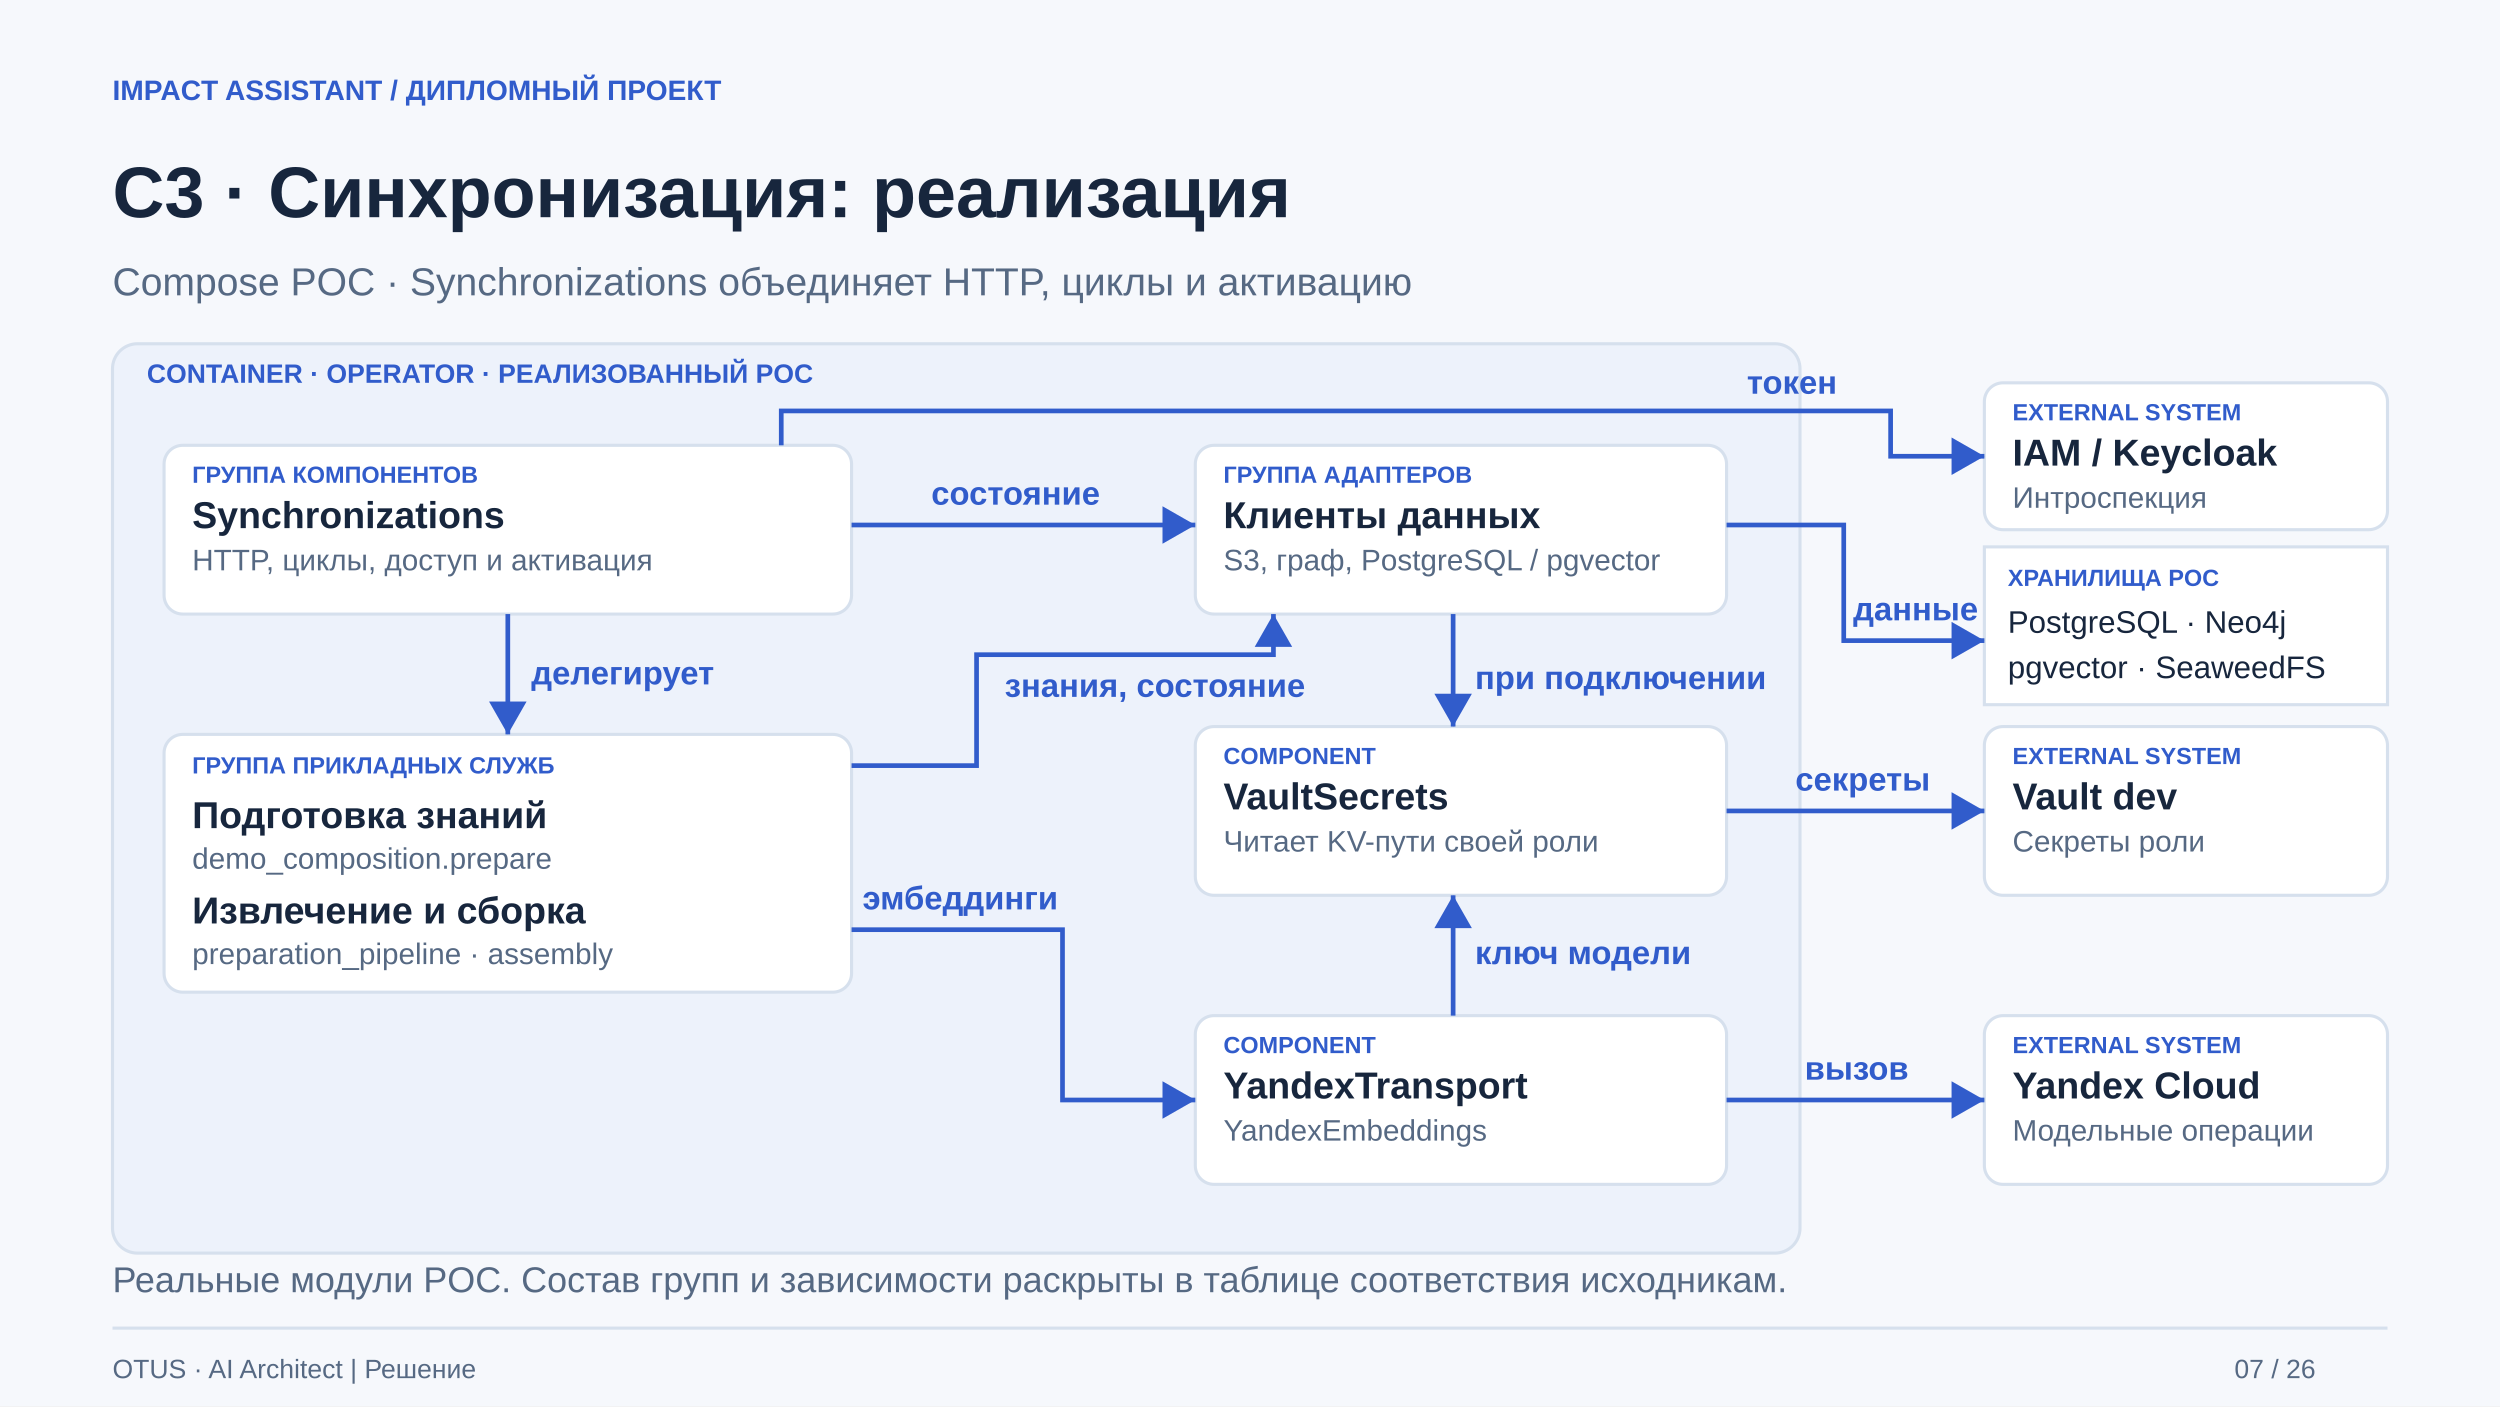
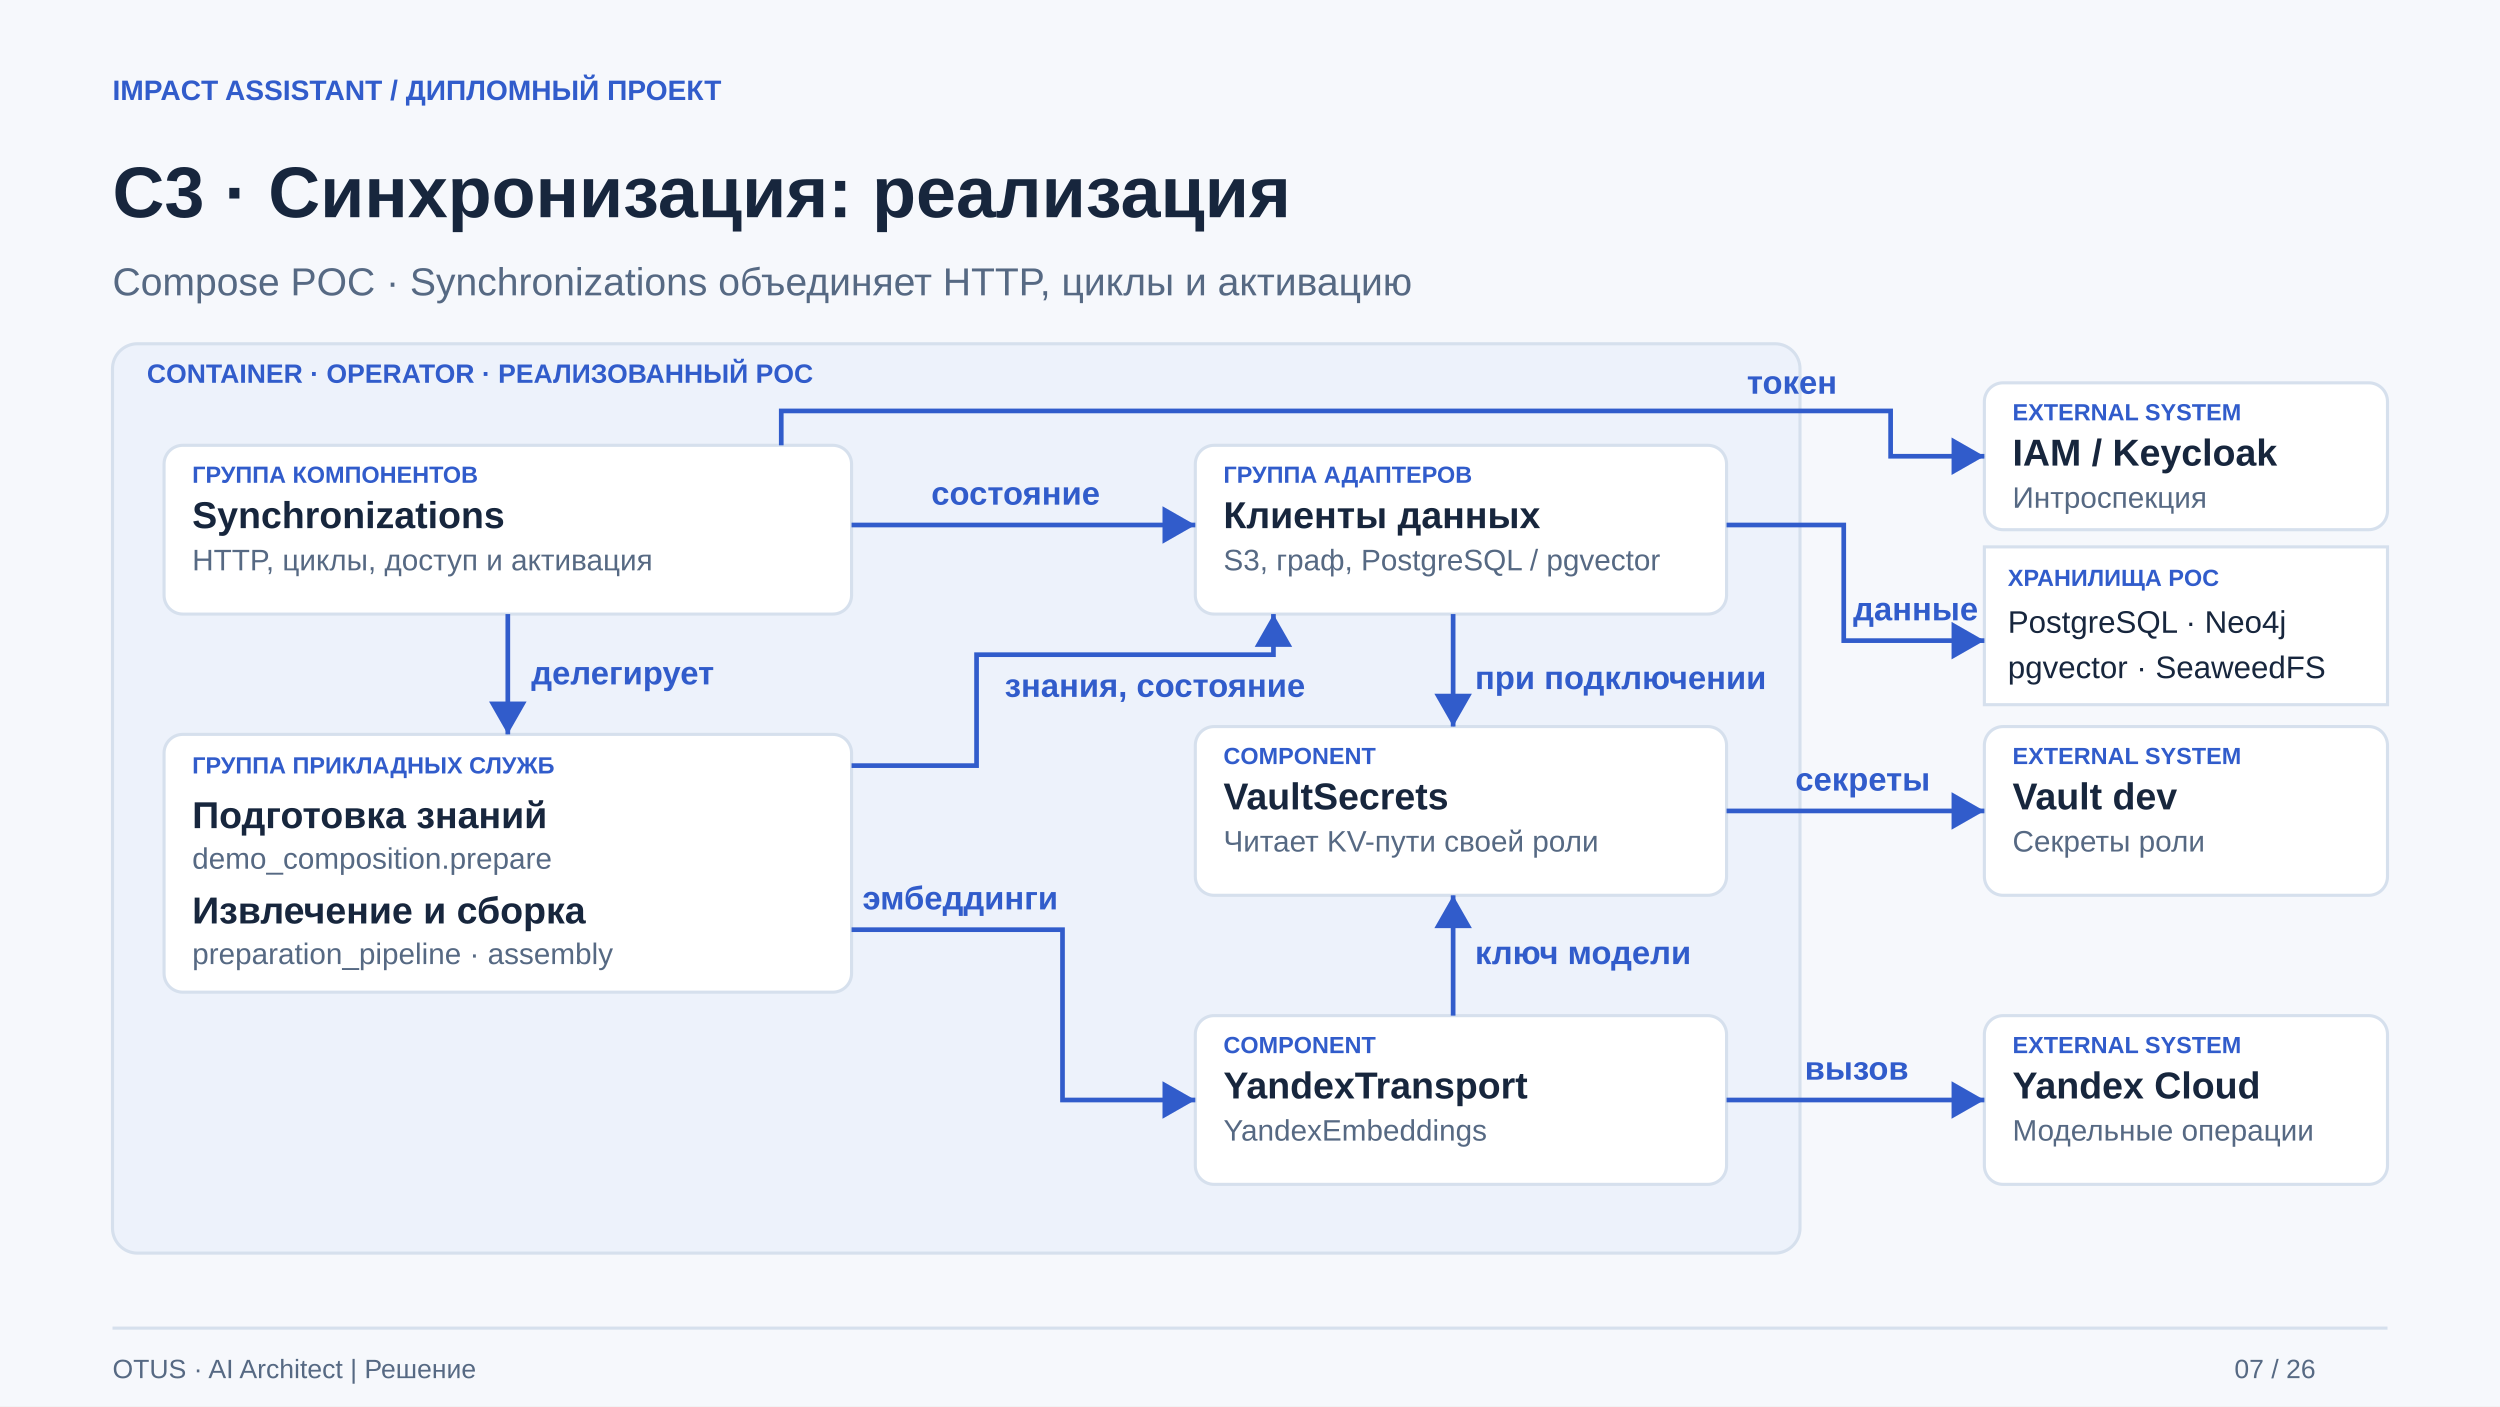
<svg xmlns="http://www.w3.org/2000/svg" width="1600" height="900" viewBox="0 0 1600 900" role="img" aria-labelledby="title desc">
  <defs>
    <marker id="arrow" markerWidth="10" markerHeight="10" refX="8" refY="5" orient="auto">
      <path d="M1 1L8 5L1 9Z" fill="#315CCB" />
    </marker>
  </defs>
  <g font-family="Arial, sans-serif">
    <rect width="1600" height="900" fill="#F6F8FC" />
    <text x="72" y="64" font-size="18" fill="#315CCB" font-weight="700">IMPACT ASSISTANT  /  ДИПЛОМНЫЙ ПРОЕКТ</text>
    <text x="72" y="139" font-size="46" fill="#17263D" font-weight="700">C3 · Синхронизация: реализация</text>
    <text x="72" y="189" font-size="25" fill="#566983" font-weight="400">Compose POC · Synchronizations объединяет HTTP, циклы и активацию</text>
    <rect x="72" y="220" width="1080" height="582" rx="16" fill="#EDF2FB" stroke="#D6E0ED" stroke-width="2" />
    <text x="94" y="245" font-size="17" fill="#315CCB" font-weight="700">CONTAINER · OPERATOR · РЕАЛИЗОВАННЫЙ POC</text>
    <rect x="105" y="285" width="440" height="108" rx="12" fill="#FFFFFF" stroke="#D6E0ED" stroke-width="2" />
    <text x="123" y="309" font-size="15" fill="#315CCB" font-weight="700">ГРУППА КОМПОНЕНТОВ</text>
    <text x="123" y="338" font-size="24" fill="#17263D" font-weight="700">Synchronizations</text>
    <text x="123" y="365" font-size="19" fill="#566983" font-weight="400">HTTP, циклы, доступ и активация</text>
    <rect x="105" y="470" width="440" height="165" rx="12" fill="#FFFFFF" stroke="#D6E0ED" stroke-width="2" />
    <text x="123" y="495" font-size="15" fill="#315CCB" font-weight="700">ГРУППА ПРИКЛАДНЫХ СЛУЖБ</text>
    <text x="123" y="530" font-size="24" fill="#17263D" font-weight="700">Подготовка знаний</text>
    <text x="123" y="556" font-size="19" fill="#566983" font-weight="400">demo_composition.prepare</text>
    <text x="123" y="591" font-size="24" fill="#17263D" font-weight="700">Извлечение и сборка</text>
    <text x="123" y="617" font-size="19" fill="#566983" font-weight="400">preparation_pipeline · assembly</text>
    <rect x="765" y="285" width="340" height="108" rx="12" fill="#FFFFFF" stroke="#D6E0ED" stroke-width="2" />
    <text x="783" y="309" font-size="15" fill="#315CCB" font-weight="700">ГРУППА АДАПТЕРОВ</text>
    <text x="783" y="338" font-size="24" fill="#17263D" font-weight="700">Клиенты данных</text>
    <text x="783" y="365" font-size="19" fill="#566983" font-weight="400">S3, граф, PostgreSQL / pgvector</text>
    <rect x="765" y="650" width="340" height="108" rx="12" fill="#FFFFFF" stroke="#D6E0ED" stroke-width="2" />
    <text x="783" y="674" font-size="15" fill="#315CCB" font-weight="700">COMPONENT</text>
    <text x="783" y="703" font-size="24" fill="#17263D" font-weight="700">YandexTransport</text>
    <text x="783" y="730" font-size="19" fill="#566983" font-weight="400">YandexEmbeddings</text>
    <rect x="765" y="465" width="340" height="108" rx="12" fill="#FFFFFF" stroke="#D6E0ED" stroke-width="2" />
    <text x="783" y="489" font-size="15" fill="#315CCB" font-weight="700">COMPONENT</text>
    <text x="783" y="518" font-size="24" fill="#17263D" font-weight="700">VaultSecrets</text>
    <text x="783" y="545" font-size="19" fill="#566983" font-weight="400">Читает KV-пути своей роли</text>
    <rect x="1270" y="245" width="258" height="94" rx="12" fill="#FFFFFF" stroke="#D6E0ED" stroke-width="2" />
    <text x="1288" y="269" font-size="15" fill="#315CCB" font-weight="700">EXTERNAL SYSTEM</text>
    <text x="1288" y="298" font-size="24" fill="#17263D" font-weight="700">IAM / Keycloak</text>
    <text x="1288" y="325" font-size="19" fill="#566983" font-weight="400">Интроспекция</text>
    <rect x="1270" y="350" width="258" height="101" rx="0" fill="#FFFFFF" stroke="#D6E0ED" stroke-width="2" />
    <text x="1285" y="375" font-size="15" fill="#315CCB" font-weight="700">ХРАНИЛИЩА POC</text>
    <text x="1285" y="405" font-size="20" fill="#17263D" font-weight="400">PostgreSQL · Neo4j</text>
    <text x="1285" y="434" font-size="20" fill="#17263D" font-weight="400">pgvector · SeaweedFS</text>
    <rect x="1270" y="650" width="258" height="108" rx="12" fill="#FFFFFF" stroke="#D6E0ED" stroke-width="2" />
    <text x="1288" y="674" font-size="15" fill="#315CCB" font-weight="700">EXTERNAL SYSTEM</text>
    <text x="1288" y="703" font-size="24" fill="#17263D" font-weight="700">Yandex Cloud</text>
    <text x="1288" y="730" font-size="19" fill="#566983" font-weight="400">Модельные операции</text>
    <rect x="1270" y="465" width="258" height="108" rx="12" fill="#FFFFFF" stroke="#D6E0ED" stroke-width="2" />
    <text x="1288" y="489" font-size="15" fill="#315CCB" font-weight="700">EXTERNAL SYSTEM</text>
    <text x="1288" y="518" font-size="24" fill="#17263D" font-weight="700">Vault dev</text>
    <text x="1288" y="545" font-size="19" fill="#566983" font-weight="400">Секреты роли</text>
    <path d="M500 285V263H1210V292H1270" fill="none" stroke="#315CCB" stroke-width="3" marker-end="url(#arrow)" />
    <text x="1118" y="252" font-size="21" fill="#315CCB" font-weight="600">токен</text>
    <path d="M325 393V470" fill="none" stroke="#315CCB" stroke-width="3" marker-end="url(#arrow)" />
    <text x="340" y="438" font-size="21" fill="#315CCB" font-weight="600">делегирует</text>
    <path d="M545 336H765" fill="none" stroke="#315CCB" stroke-width="3" marker-end="url(#arrow)" />
    <text x="596" y="323" font-size="21" fill="#315CCB" font-weight="600">состояние</text>
    <path d="M545 490H625V419H815V393" fill="none" stroke="#315CCB" stroke-width="3" marker-end="url(#arrow)" />
    <text x="643" y="446" font-size="21" fill="#315CCB" font-weight="600">знания, состояние</text>
    <path d="M545 595H680V704H765" fill="none" stroke="#315CCB" stroke-width="3" marker-end="url(#arrow)" />
    <text x="552" y="582" font-size="21" fill="#315CCB" font-weight="600">эмбеддинги</text>
    <path d="M1105 336H1180V410H1270" fill="none" stroke="#315CCB" stroke-width="3" marker-end="url(#arrow)" />
    <text x="1186" y="397" font-size="21" fill="#315CCB" font-weight="600">данные</text>
    <path d="M1105 704H1270" fill="none" stroke="#315CCB" stroke-width="3" marker-end="url(#arrow)" />
    <text x="1155" y="691" font-size="21" fill="#315CCB" font-weight="600">вызов</text>
    <path d="M930 393V465" fill="none" stroke="#315CCB" stroke-width="3" marker-end="url(#arrow)" />
    <text x="944" y="441" font-size="21" fill="#315CCB" font-weight="600">при подключении</text>
    <path d="M930 650V573" fill="none" stroke="#315CCB" stroke-width="3" marker-end="url(#arrow)" />
    <text x="944" y="617" font-size="21" fill="#315CCB" font-weight="600">ключ модели</text>
    <path d="M1105 519H1270" fill="none" stroke="#315CCB" stroke-width="3" marker-end="url(#arrow)" />
    <text x="1149" y="506" font-size="21" fill="#315CCB" font-weight="600">секреты</text>
-     <text x="72" y="827" font-size="23" fill="#566983" font-weight="400">Реальные модули POC. Состав групп и зависимости раскрыты в таблице соответствия исходникам.</text>
    <path d="M72 850h1456" stroke="#D6E0ED" stroke-width="2" />
    <text x="72" y="882" font-size="17" fill="#566983" font-weight="400">OTUS · AI Architect   |   Решение</text>
    <text x="1430" y="882" font-size="17" fill="#566983" font-weight="400">07 / 26</text>
  </g>
</svg>
